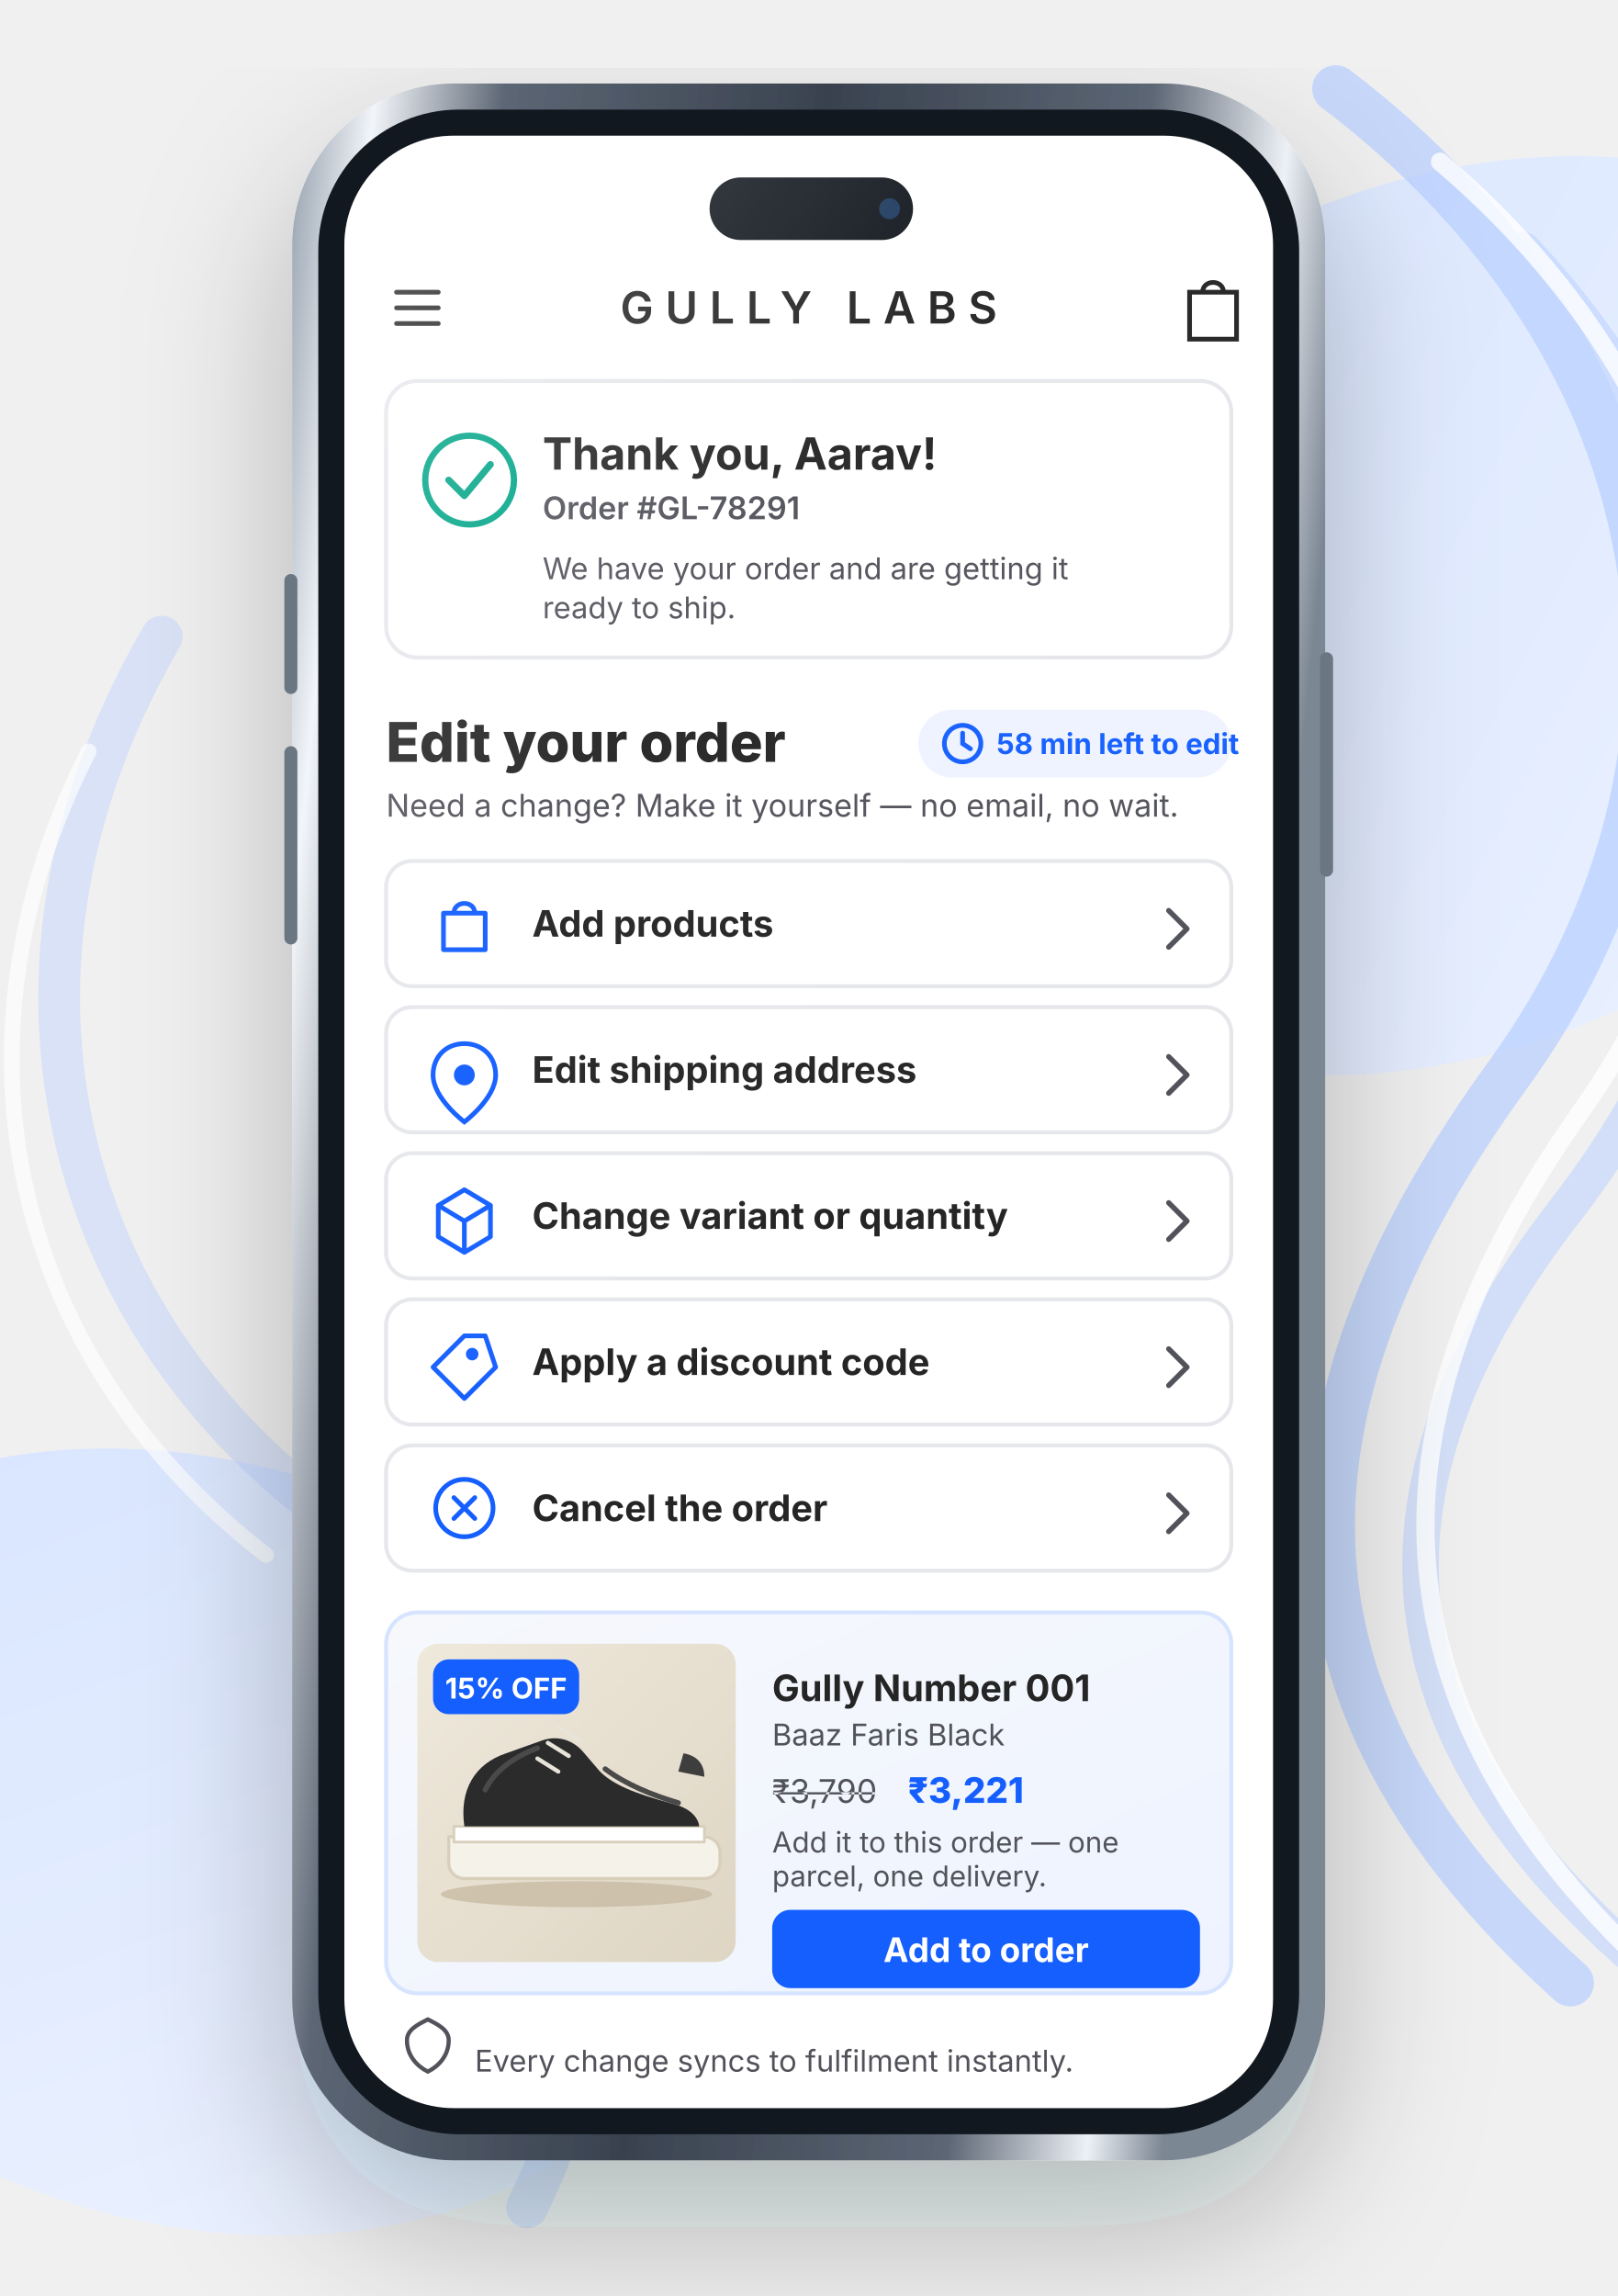
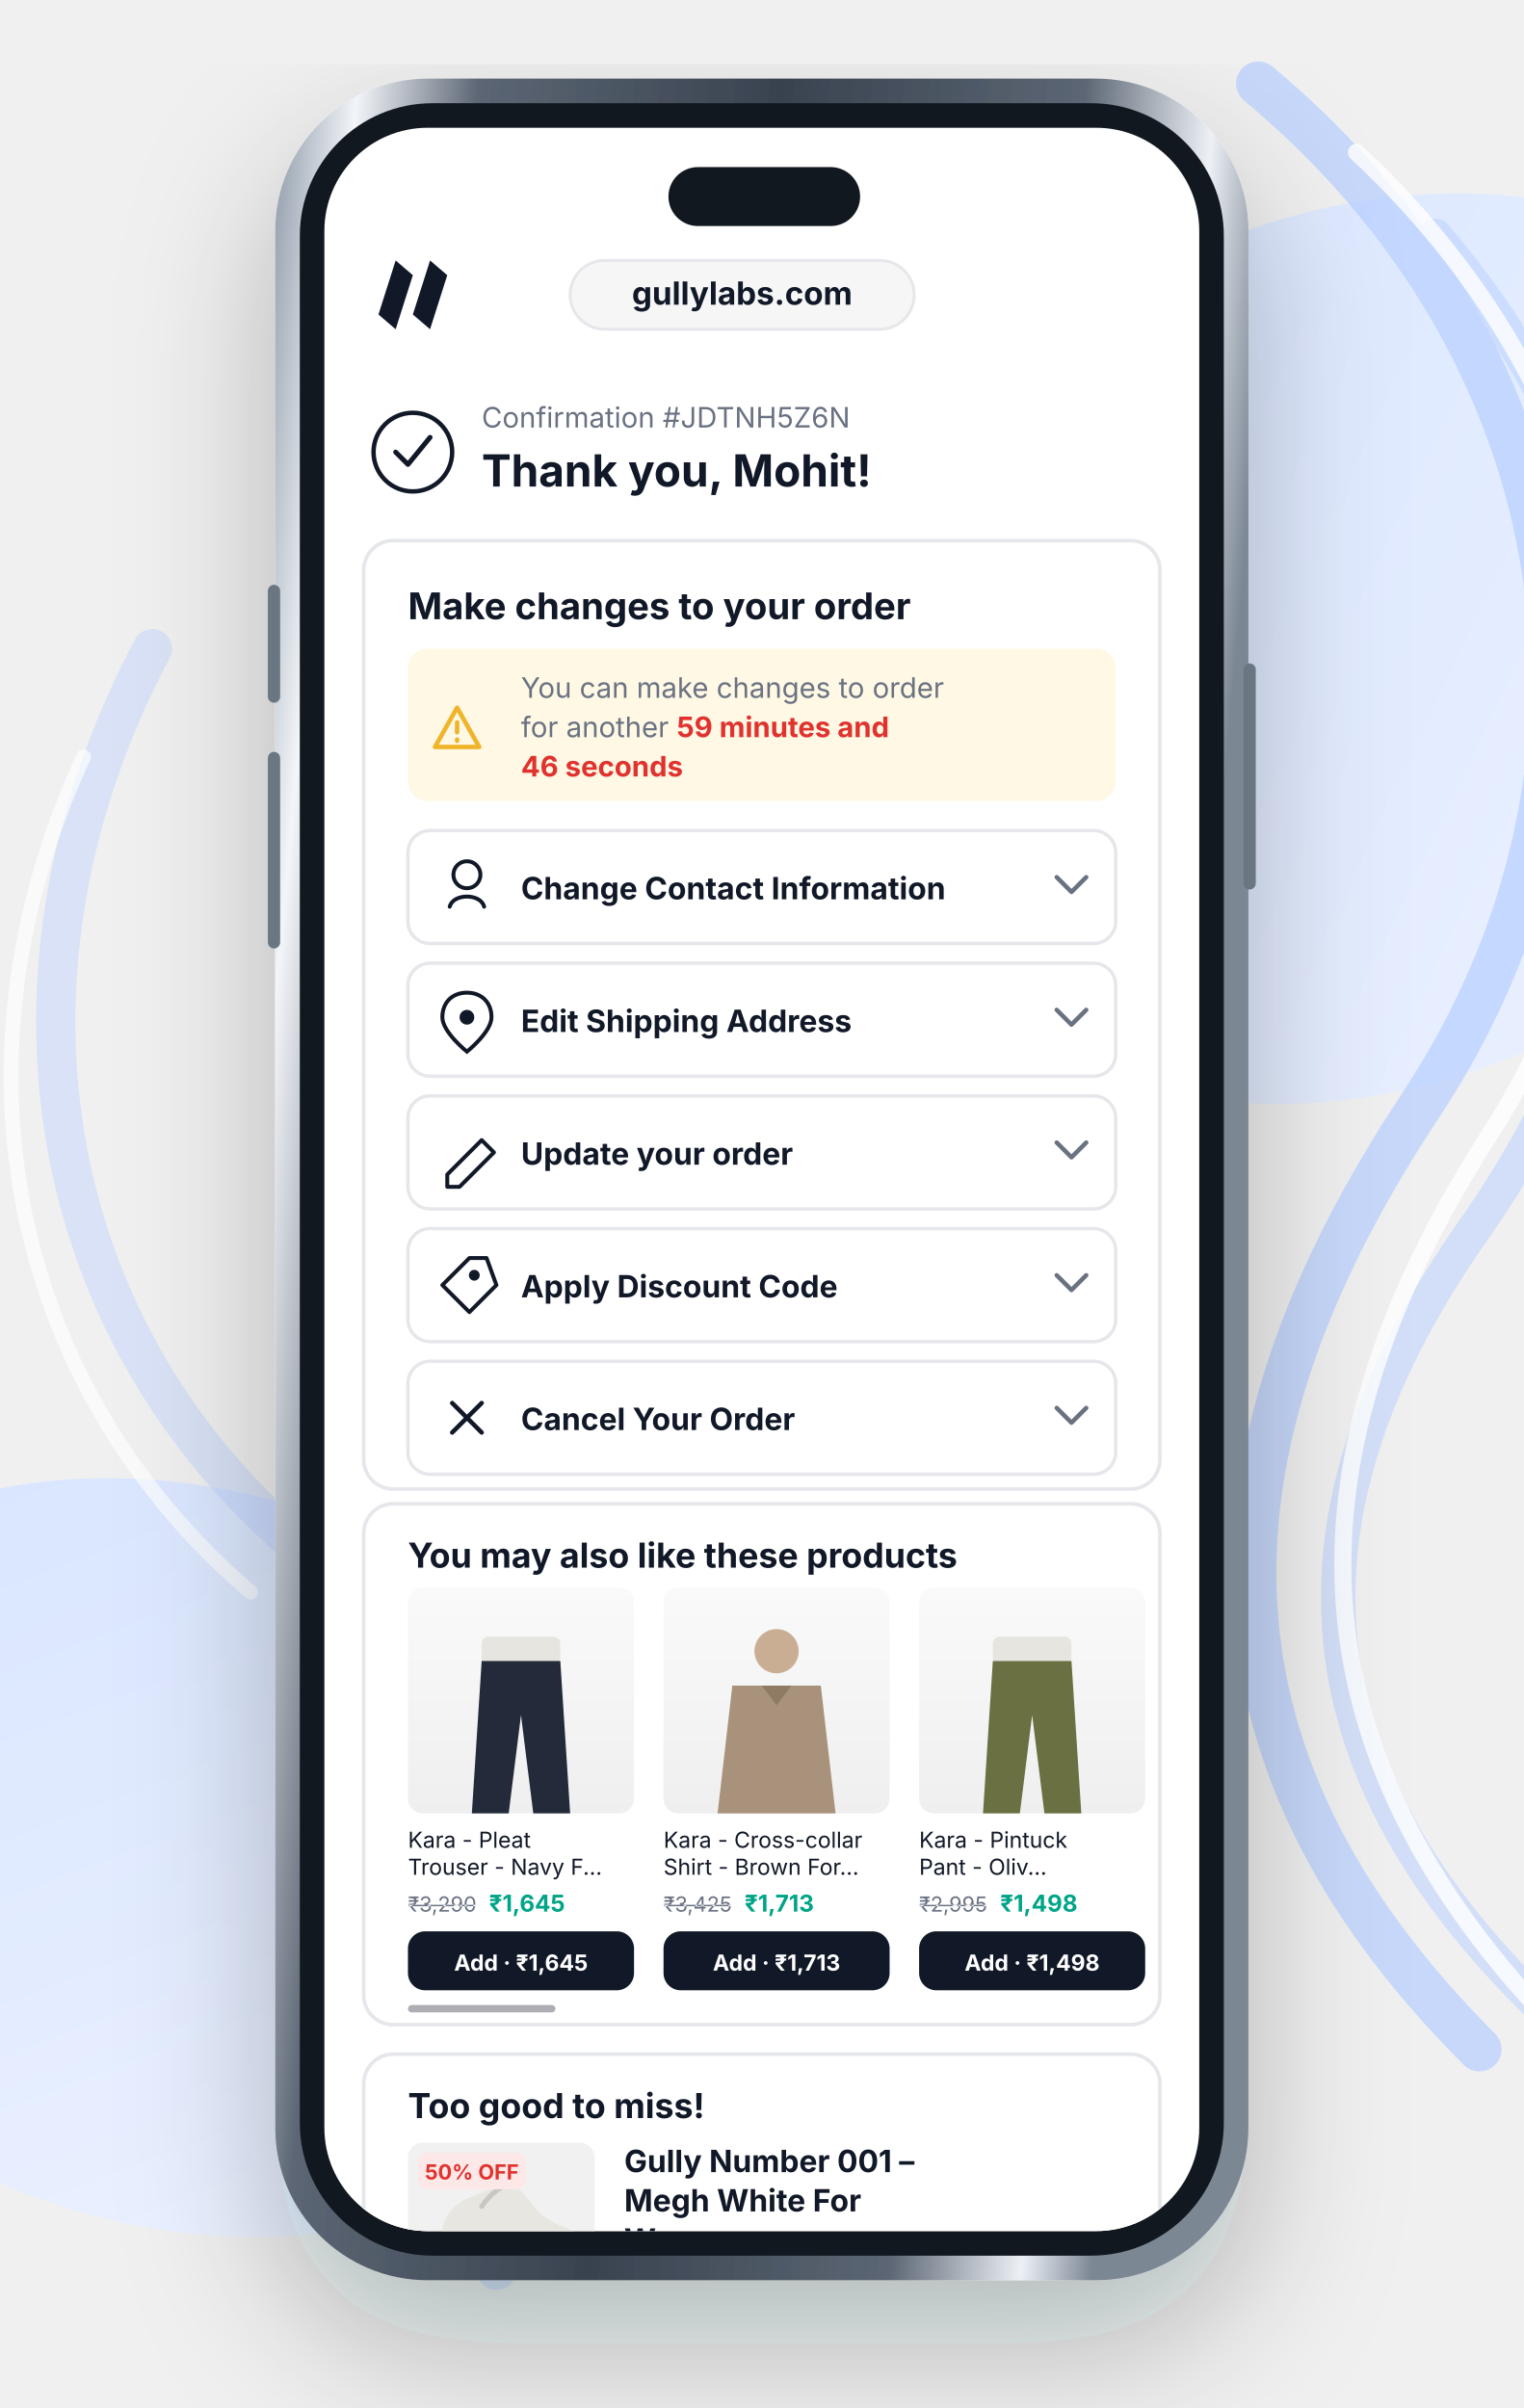
- <svg xmlns="http://www.w3.org/2000/svg" viewBox="0 0 620 880" width="620" height="880" fill="none" role="img" aria-labelledby="oePhoneTitle oePhoneDesc">
+ <svg xmlns="http://www.w3.org/2000/svg" viewBox="0 0 620 980" width="620" height="980" fill="none" role="img" aria-labelledby="oePhoneTitle oePhoneDesc">
  <defs>
    <style>
      .f  { font-family: Inter, "Helvetica Neue", Arial, sans-serif; }
      .b  { font-weight: 700; }
      .sb { font-weight: 600; }
      .eb { font-weight: 800; }
-       .ink { fill: #252525; }
-       .mut { fill: #52525B; }
-       .blu { fill: #155FFF; }
+       .ink { fill: #111827; }
+       .mut { fill: #6A7282; }
+       .grn { fill: #00A587; }
    </style>
    <filter id="pShadow" x="-40%" y="-25%" width="180%" height="155%">
      <feDropShadow dx="0" dy="26" stdDeviation="30" flood-color="#0A1628" flood-opacity="0.26" />
-     </filter>
-     <filter id="pSoft" x="-50%" y="-50%" width="200%" height="200%">
-       <feDropShadow dx="0" dy="4" stdDeviation="7" flood-color="#263238" flood-opacity="0.10" />
    </filter>
    <linearGradient id="frame" x1="0" y1="0" x2="1" y2="0.2">
      <stop offset="0%" stop-color="#8E9AA8" />
      <stop offset="8%" stop-color="#F2F5F9" />
      <stop offset="20%" stop-color="#5C6674" />
      <stop offset="50%" stop-color="#39424F" />
      <stop offset="80%" stop-color="#5C6674" />
      <stop offset="93%" stop-color="#EDF1F6" />
      <stop offset="100%" stop-color="#7C8794" />
    </linearGradient>
-     <linearGradient id="glassSheen" x1="0" y1="0" x2="1" y2="1">
-       <stop offset="0%" stop-color="#ffffff" stop-opacity="0.55" />
-       <stop offset="38%" stop-color="#ffffff" stop-opacity="0.06" />
-       <stop offset="100%" stop-color="#ffffff" stop-opacity="0.00" />
-     </linearGradient>
    <linearGradient id="bgSwirlA" x1="0" y1="0" x2="1" y2="1">
      <stop offset="0%" stop-color="#D6E4FF" />
      <stop offset="100%" stop-color="#EEF3FF" />
    </linearGradient>
-     <linearGradient id="upsell" x1="0" y1="0" x2="1" y2="1">
-       <stop offset="0%" stop-color="#F6F8FC" />
-       <stop offset="100%" stop-color="#EEF3FF" />
-     </linearGradient>
-     <linearGradient id="tote" x1="0" y1="0" x2="1" y2="1">
-       <stop offset="0%" stop-color="#EFE9DC" />
-       <stop offset="100%" stop-color="#DED5C3" />
+     <linearGradient id="shelf" x1="0" y1="0" x2="0" y2="1">
+       <stop offset="0%" stop-color="#FAFAFA" />
+       <stop offset="100%" stop-color="#EFEFEF" />
    </linearGradient>
    <clipPath id="clipScreen">
-       <rect x="132" y="52" width="356" height="756" rx="42" />
+       <rect x="132" y="52" width="356" height="856" rx="42" />
    </clipPath>
-     <clipPath id="clipTote">
-       <rect x="160" y="606" width="122" height="128" rx="8" />
+     <clipPath id="clipP1">
+       <rect x="166" y="646" width="92" height="92" rx="6" />
+     </clipPath>
+     <clipPath id="clipP2">
+       <rect x="270" y="646" width="92" height="92" rx="6" />
+     </clipPath>
+     <clipPath id="clipP3">
+       <rect x="374" y="646" width="92" height="92" rx="6" />
+     </clipPath>
+     <clipPath id="clipHero">
+       <rect x="166" y="872" width="76" height="60" rx="6" />
    </clipPath>
  </defs>
  <g>
-     <ellipse cx="556" cy="236" rx="220" ry="164" fill="url(#bgSwirlA)" transform="rotate(-26 556 236)" />
-     <ellipse cx="74" cy="706" rx="200" ry="146" fill="url(#bgSwirlA)" transform="rotate(16 74 706)" />
+     <ellipse cx="556" cy="264" rx="220" ry="176" fill="url(#bgSwirlA)" transform="rotate(-26 556 264)" />
+     <ellipse cx="74" cy="756" rx="200" ry="150" fill="url(#bgSwirlA)" transform="rotate(16 74 756)" />
    <g stroke="#B9D0FF" fill="none" stroke-linecap="round" opacity=".75">
-       <path d="M512 34c132 100 156 254 66 378s-98 238 24 348" stroke-width="18" />
-       <path d="M584 96c104 112 106 252 16 368s-68 214 48 304" stroke-width="14" opacity=".7" />
-       <path d="M62 244c-70 120-44 252 58 332s128 178 82 270" stroke-width="16" opacity=".55" />
+       <path d="M512 34c132 110 156 280 66 416s-98 262 24 384" stroke-width="18" />
+       <path d="M584 96c104 122 106 276 16 404s-68 236 48 336" stroke-width="14" opacity=".7" />
+       <path d="M62 264c-70 132-44 276 58 364s128 196 82 296" stroke-width="16" opacity=".55" />
    </g>
    <g stroke="#ffffff" fill="none" stroke-linecap="round" opacity=".8">
-       <path d="M552 62c120 102 136 248 54 364s-86 226 30 332" stroke-width="7" />
-       <path d="M34 288c-58 114-28 234 68 308" stroke-width="6" opacity=".8" />
+       <path d="M552 62c120 112 136 272 54 400s-86 248 30 366" stroke-width="7" />
+       <path d="M34 308c-58 126-28 258 68 340" stroke-width="6" opacity=".8" />
    </g>
  </g>
  <g>
    <g filter="url(#pShadow)">
-       <rect x="112" y="32" width="396" height="796" rx="62" fill="url(#frame)" />
+       <rect x="112" y="32" width="396" height="896" rx="62" fill="url(#frame)" />
    </g>
-     <rect x="122" y="42" width="376" height="776" rx="54" fill="#12181F" />
-     <rect x="132" y="52" width="356" height="756" rx="42" fill="#ffffff" />
-     <rect x="506" y="250" width="5" height="86" rx="2.5" fill="#6B7683" />
-     <rect x="109" y="220" width="5" height="46" rx="2.5" fill="#6B7683" />
-     <rect x="109" y="286" width="5" height="76" rx="2.5" fill="#6B7683" />
+     <rect x="122" y="42" width="376" height="876" rx="54" fill="#12181F" />
+     <rect x="132" y="52" width="356" height="856" rx="42" fill="#ffffff" />
+     <rect x="506" y="270" width="5" height="92" rx="2.5" fill="#6B7683" />
+     <rect x="109" y="238" width="5" height="48" rx="2.5" fill="#6B7683" />
+     <rect x="109" y="306" width="5" height="80" rx="2.5" fill="#6B7683" />
    <g clip-path="url(#clipScreen)" class="f">
      <rect x="272" y="68" width="78" height="24" rx="12" fill="#12181F" />
-       <circle cx="341" cy="80" r="4" fill="#1E3A5F" />
-       <g stroke="#252525" stroke-width="1.8" stroke-linecap="round">
-         <path d="M152 112h16M152 118h16M152 124h16" />
+       <g fill="#111827">
+         <path d="M154 128l7-22 7 6-7 22z" />
+         <path d="M168 128l7-22 7 6-7 22z" />
      </g>
-       <text x="310" y="124" class="ink" font-size="17" letter-spacing="4.5" text-anchor="middle" style="font-weight:600">GULLY LABS</text>
-       <g stroke="#252525" stroke-width="1.8" fill="none">
-         <path d="M456 112h18v18h-18z" rx="2" />
-         <path d="M461 112c0-5 8-5 8 0" />
+       <rect x="232" y="106" width="140" height="28" rx="14" fill="#F6F6F6" stroke="#E5E7EB" stroke-width="1.2" />
+       <text x="302" y="124" class="b ink" font-size="13" text-anchor="middle">gullylabs.com</text>
+       <circle cx="168" cy="184" r="16" fill="none" stroke="#111827" stroke-width="1.8" />
+       <path d="M161 184l5 5 9-11" stroke="#111827" stroke-width="2" stroke-linecap="round" stroke-linejoin="round" fill="none" />
+       <text x="196" y="174" class="mut" font-size="11.5">Confirmation #JDTNH5Z6N</text>
+       <text x="196" y="198" class="b ink" font-size="18">Thank you, Mohit!</text>
+       <rect x="148" y="220" width="324" height="386" rx="12" fill="#ffffff" stroke="#E5E7EB" stroke-width="1.5" />
+       <text x="166" y="252" class="b ink" font-size="15">Make changes to your order</text>
+       <rect x="166" y="264" width="288" height="62" rx="8" fill="#FEF8E4" />
+       <path d="M186 288l9 16h-18z" fill="none" stroke="#F0B429" stroke-width="1.8" stroke-linejoin="round" />
+       <path d="M186 294v4M186 301v.5" stroke="#F0B429" stroke-width="1.8" stroke-linecap="round" />
+       <text x="212" y="284" class="mut" font-size="11.5">You can make changes to order</text>
+       <text x="212" y="300" class="mut" font-size="11.5">for another <tspan class="b" fill="#E0322E">59 minutes and</tspan>
+       </text>
+       <text x="212" y="316" class="b" font-size="11.5" fill="#E0322E">46 seconds</text>
+       <g>
+         <rect x="166" y="338" width="288" height="46" rx="9" fill="#ffffff" stroke="#E5E7EB" stroke-width="1.4" />
+         <circle cx="190" cy="356" r="5.5" fill="none" stroke="#111827" stroke-width="1.6" />
+         <path d="M183 369c1.4-5.5 12.6-5.5 14 0" stroke="#111827" stroke-width="1.6" stroke-linecap="round" fill="none" />
+         <text x="212" y="366" class="b ink" font-size="12.5">Change Contact Information</text>
+         <path d="M430 357l6 6 6-6" stroke="#6A7282" stroke-width="1.8" stroke-linecap="round" stroke-linejoin="round" fill="none" />
+         <rect x="166" y="392" width="288" height="46" rx="9" fill="#ffffff" stroke="#E5E7EB" stroke-width="1.4" />
+         <path d="M190 404c-6 0-10 4-10 10 0 6 10 14 10 14s10-8 10-14c0-6-4-10-10-10z" fill="none" stroke="#111827" stroke-width="1.6" />
+         <circle cx="190" cy="414" r="3" fill="#111827" />
+         <text x="212" y="420" class="b ink" font-size="12.5">Edit Shipping Address</text>
+         <path d="M430 411l6 6 6-6" stroke="#6A7282" stroke-width="1.8" stroke-linecap="round" stroke-linejoin="round" fill="none" />
+         <rect x="166" y="446" width="288" height="46" rx="9" fill="#ffffff" stroke="#E5E7EB" stroke-width="1.4" />
+         <path d="M182 478l14-14 5 5-14 14h-5z" fill="none" stroke="#111827" stroke-width="1.6" stroke-linejoin="round" />
+         <text x="212" y="474" class="b ink" font-size="12.5">Update your order</text>
+         <path d="M430 465l6 6 6-6" stroke="#6A7282" stroke-width="1.8" stroke-linecap="round" stroke-linejoin="round" fill="none" />
+         <rect x="166" y="500" width="288" height="46" rx="9" fill="#ffffff" stroke="#E5E7EB" stroke-width="1.4" />
+         <path d="M198 512l4 11-11 11-11-11 11-11z" fill="none" stroke="#111827" stroke-width="1.6" stroke-linejoin="round" />
+         <circle cx="193" cy="519" r="2.2" fill="#111827" />
+         <text x="212" y="528" class="b ink" font-size="12.5">Apply Discount Code</text>
+         <path d="M430 519l6 6 6-6" stroke="#6A7282" stroke-width="1.8" stroke-linecap="round" stroke-linejoin="round" fill="none" />
+         <rect x="166" y="554" width="288" height="46" rx="9" fill="#ffffff" stroke="#E5E7EB" stroke-width="1.4" />
+         <path d="M184 571l12 12M196 571l-12 12" stroke="#111827" stroke-width="1.8" stroke-linecap="round" />
+         <text x="212" y="582" class="b ink" font-size="12.5">Cancel Your Order</text>
+         <path d="M430 573l6 6 6-6" stroke="#6A7282" stroke-width="1.8" stroke-linecap="round" stroke-linejoin="round" fill="none" />
      </g>
-       <rect x="148" y="146" width="324" height="106" rx="12" fill="#ffffff" stroke="#E5E7EB" stroke-width="1.5" />
-       <circle cx="180" cy="184" r="17" fill="none" stroke="#00A587" stroke-width="2.4" />
-       <path d="M172 184l6 6 10-12" stroke="#00A587" stroke-width="2.6" stroke-linecap="round" stroke-linejoin="round" fill="none" />
-       <text x="208" y="180" class="b ink" font-size="17">Thank you, Aarav!</text>
-       <text x="208" y="199" class="sb mut" font-size="12">Order #GL-78291</text>
-       <text x="208" y="222" class="mut" font-size="11.5">We have your order and are getting it</text>
-       <text x="208" y="237" class="mut" font-size="11.5">ready to ship.</text>
-       <text x="148" y="292" class="eb ink" font-size="21">Edit your order</text>
-       <rect x="352" y="272" width="120" height="26" rx="13" fill="#EEF3FF" />
-       <circle cx="369" cy="285" r="7" fill="none" stroke="#155FFF" stroke-width="1.8" />
-       <path d="M369 281v4l3 2" stroke="#155FFF" stroke-width="1.8" stroke-linecap="round" fill="none" />
-       <text x="382" y="289" class="b blu" font-size="11">58 min left to edit</text>
-       <text x="148" y="313" class="mut" font-size="12">Need a change? Make it yourself — no email, no wait.</text>
-       <g>
-         <rect x="148" y="330" width="324" height="48" rx="10" fill="#ffffff" stroke="#E5E7EB" stroke-width="1.5" />
-         <path d="M170 350h16v14h-16z" fill="none" stroke="#155FFF" stroke-width="1.8" stroke-linejoin="round" />
-         <path d="M174 350c0-5 8-5 8 0" fill="none" stroke="#155FFF" stroke-width="1.8" />
-         <text x="204" y="359" class="b ink" font-size="14">Add products</text>
-         <path d="M448 349l7 7-7 7" stroke="#52525B" stroke-width="2" stroke-linecap="round" stroke-linejoin="round" fill="none" />
-         <rect x="148" y="386" width="324" height="48" rx="10" fill="#ffffff" stroke="#E5E7EB" stroke-width="1.5" />
-         <path d="M178 400c-7 0-12 5-12 12 0 9 12 18 12 18s12-9 12-18c0-7-5-12-12-12z" fill="none" stroke="#155FFF" stroke-width="1.8" />
-         <circle cx="178" cy="412" r="4" fill="#155FFF" />
-         <text x="204" y="415" class="b ink" font-size="14">Edit shipping address</text>
-         <path d="M448 405l7 7-7 7" stroke="#52525B" stroke-width="2" stroke-linecap="round" stroke-linejoin="round" fill="none" />
-         <rect x="148" y="442" width="324" height="48" rx="10" fill="#ffffff" stroke="#E5E7EB" stroke-width="1.5" />
-         <path d="M168 462l10-6 10 6v12l-10 6-10-6z" fill="none" stroke="#155FFF" stroke-width="1.8" stroke-linejoin="round" />
-         <path d="M168 462l10 6 10-6M178 468v12" stroke="#155FFF" stroke-width="1.8" stroke-linejoin="round" />
-         <text x="204" y="471" class="b ink" font-size="14">Change variant or quantity</text>
-         <path d="M448 461l7 7-7 7" stroke="#52525B" stroke-width="2" stroke-linecap="round" stroke-linejoin="round" fill="none" />
-         <rect x="148" y="498" width="324" height="48" rx="10" fill="#ffffff" stroke="#E5E7EB" stroke-width="1.5" />
-         <path d="M186 512l4 12-12 12-12-12 12-12z" fill="none" stroke="#155FFF" stroke-width="1.8" stroke-linejoin="round" />
-         <circle cx="181" cy="519" r="2.4" fill="#155FFF" />
-         <text x="204" y="527" class="b ink" font-size="14">Apply a discount code</text>
-         <path d="M448 517l7 7-7 7" stroke="#52525B" stroke-width="2" stroke-linecap="round" stroke-linejoin="round" fill="none" />
-         <rect x="148" y="554" width="324" height="48" rx="10" fill="#ffffff" stroke="#E5E7EB" stroke-width="1.5" />
-         <circle cx="178" cy="578" r="11" fill="none" stroke="#155FFF" stroke-width="1.8" />
-         <path d="M174 574l8 8M182 574l-8 8" stroke="#155FFF" stroke-width="1.8" stroke-linecap="round" />
-         <text x="204" y="583" class="b ink" font-size="14">Cancel the order</text>
-         <path d="M448 573l7 7-7 7" stroke="#52525B" stroke-width="2" stroke-linecap="round" stroke-linejoin="round" fill="none" />
+       <rect x="148" y="612" width="324" height="212" rx="12" fill="#ffffff" stroke="#E5E7EB" stroke-width="1.5" />
+       <text x="166" y="638" class="b ink" font-size="14">You may also like these products</text>
+       <rect x="166" y="646" width="92" height="92" rx="6" fill="url(#shelf)" />
+       <g clip-path="url(#clipP1)">
+         <rect x="196" y="666" width="32" height="12" rx="3" fill="#E7E5E0" />
+         <path d="M196 676h32l4 62h-15l-5-40-5 40h-15z" fill="#232B3A" />
      </g>
-       <rect x="148" y="618" width="324" height="146" rx="12" fill="url(#upsell)" stroke="#D6E4FF" stroke-width="1.5" />
-       <rect x="160" y="630" width="122" height="122" rx="8" fill="url(#tote)" />
-       <g clip-path="url(#clipTote)">
-         <ellipse cx="221" cy="726" rx="52" ry="5" fill="#C4B79E" opacity=".7" />
-         <path d="M172 704h98a6 6 0 0 1 6 6v4a6 6 0 0 1-6 6h-92a6 6 0 0 1-6-6v-10z" fill="#F5F2EA" stroke="#D8CFBB" stroke-width="1.2" />
-         <path d="M174 700h96v6h-96z" fill="#ffffff" stroke="#D8CFBB" stroke-width="1" />
-         <path d="M178 700c-2-14 4-24 16-28l14-5c6-2 12 0 16 5l6 7c7 7 20 10 30 13 6 2 8 6 8 8z" fill="#2B2B2B" />
-         <path d="M186 686c4-8 12-13 20-16" stroke="#4A4A4A" stroke-width="2" fill="none" stroke-linecap="round" />
-         <path d="M232 678c8 6 18 10 28 13" stroke="#4A4A4A" stroke-width="2" fill="none" stroke-linecap="round" />
-         <g stroke="#E8E4DA" stroke-width="1.6" stroke-linecap="round">
-           <path d="M206 674l8 5M210 668l8 5M214 662l8 5" />
-         </g>
-         <path d="M262 672c6 1 8 5 8 9l-10-2z" fill="#3E3E3E" />
+       <text x="166" y="752" class="ink" font-size="9">Kara - Pleat</text>
+       <text x="166" y="763" class="ink" font-size="9">Trouser - Navy F...</text>
+       <text x="166" y="778" class="mut" font-size="8.5" text-decoration="line-through">₹3,290</text>
+       <text x="199" y="778" class="b grn" font-size="9.5">₹1,645</text>
+       <rect x="166" y="786" width="92" height="24" rx="7" fill="#111827" />
+       <text x="212" y="802" class="b" font-size="9" fill="#ffffff" text-anchor="middle">Add · ₹1,645</text>
+       <rect x="270" y="646" width="92" height="92" rx="6" fill="url(#shelf)" />
+       <g clip-path="url(#clipP2)">
+         <circle cx="316" cy="672" r="9" fill="#C9AE94" />
+         <path d="M298 686h36l6 52h-48z" fill="#A8927B" />
+         <path d="M310 686l6 8 6-8" fill="#8F7A64" />
      </g>
-       <rect x="166" y="636" width="56" height="21" rx="6" fill="#155FFF" />
-       <text x="194" y="651" class="b" font-size="11" fill="#ffffff" text-anchor="middle">15% OFF</text>
-       <text x="296" y="652" class="b ink" font-size="14">Gully Number 001</text>
-       <text x="296" y="669" class="mut" font-size="11.5">Baaz Faris Black</text>
-       <text x="296" y="691" class="mut" font-size="12.5" text-decoration="line-through">₹3,790</text>
-       <text x="348" y="691" class="eb blu" font-size="13.5">₹3,221</text>
-       <text x="296" y="710" class="mut" font-size="11">Add it to this order — one</text>
-       <text x="296" y="723" class="mut" font-size="11">parcel, one delivery.</text>
-       <rect x="296" y="732" width="164" height="30" rx="7" fill="#155FFF" />
-       <text x="378" y="752" class="b" font-size="13" fill="#ffffff" text-anchor="middle">Add to order</text>
-       <path d="M156 782c0-4 4-6 8-8 4 2 8 4 8 8 0 6-4 10-8 12-4-2-8-6-8-12z" fill="none" stroke="#52525B" stroke-width="1.6" />
-       <text x="182" y="794" class="mut" font-size="11.5">Every change syncs to fulfilment instantly.</text>
-       <path d="M132 52h356v300L132 560z" fill="url(#glassSheen)" opacity=".5" />
+       <text x="270" y="752" class="ink" font-size="9">Kara - Cross-collar</text>
+       <text x="270" y="763" class="ink" font-size="9">Shirt - Brown For...</text>
+       <text x="270" y="778" class="mut" font-size="8.5" text-decoration="line-through">₹3,425</text>
+       <text x="303" y="778" class="b grn" font-size="9.5">₹1,713</text>
+       <rect x="270" y="786" width="92" height="24" rx="7" fill="#111827" />
+       <text x="316" y="802" class="b" font-size="9" fill="#ffffff" text-anchor="middle">Add · ₹1,713</text>
+       <rect x="374" y="646" width="92" height="92" rx="6" fill="url(#shelf)" />
+       <g clip-path="url(#clipP3)">
+         <rect x="404" y="666" width="32" height="12" rx="3" fill="#E7E5E0" />
+         <path d="M404 676h32l4 62h-15l-5-40-5 40h-15z" fill="#6B7043" />
+       </g>
+       <text x="374" y="752" class="ink" font-size="9">Kara - Pintuck</text>
+       <text x="374" y="763" class="ink" font-size="9">Pant - Oliv...</text>
+       <text x="374" y="778" class="mut" font-size="8.5" text-decoration="line-through">₹2,995</text>
+       <text x="407" y="778" class="b grn" font-size="9.5">₹1,498</text>
+       <rect x="374" y="786" width="92" height="24" rx="7" fill="#111827" />
+       <text x="420" y="802" class="b" font-size="9" fill="#ffffff" text-anchor="middle">Add · ₹1,498</text>
+       <rect x="166" y="816" width="60" height="3" rx="1.5" fill="#111827" opacity=".35" />
+       <rect x="148" y="836" width="324" height="120" rx="12" fill="#ffffff" stroke="#E5E7EB" stroke-width="1.5" />
+       <text x="166" y="862" class="b ink" font-size="14">Too good to miss!</text>
+       <rect x="166" y="872" width="76" height="60" rx="6" fill="#F1F1F1" />
+       <g clip-path="url(#clipHero)">
+         <path d="M176 916h56a4 4 0 0 1 4 4v4h-64v-4a4 4 0 0 1 4-4z" fill="#ffffff" stroke="#DDDDDD" stroke-width="1" />
+         <path d="M180 916c-2-11 3-19 12-22l10-4c5-2 9 0 12 4l5 6c5 5 14 8 21 10 4 1 5 6 5 6z" fill="#E8E6E1" />
+         <path d="M196 898c4-6 9-9 15-11" stroke="#C9C7C1" stroke-width="2" fill="none" stroke-linecap="round" />
+       </g>
+       <rect x="170" y="876" width="44" height="15" rx="4" fill="#FDE8E8" />
+       <text x="192" y="887" class="b" font-size="8.5" fill="#E0322E" text-anchor="middle">50% OFF</text>
+       <text x="254" y="884" class="b ink" font-size="12.5">Gully Number 001 –</text>
+       <text x="254" y="900" class="b ink" font-size="12.5">Megh White For</text>
+       <text x="254" y="916" class="b ink" font-size="12.5">Women</text>
+       <text x="254" y="938" class="mut" font-size="10" text-decoration="line-through">₹3,990</text>
+       <text x="292" y="938" class="b grn" font-size="12">₹1,995</text>
    </g>
  </g>
</svg>
